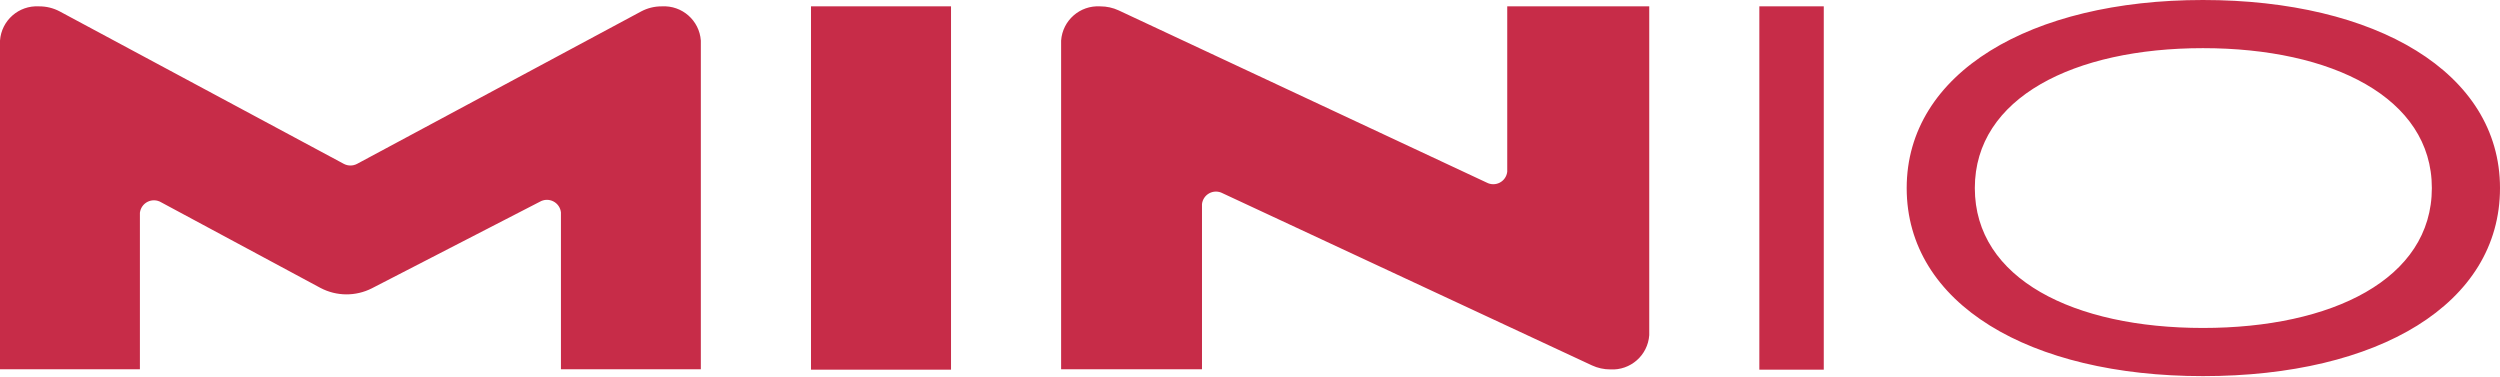
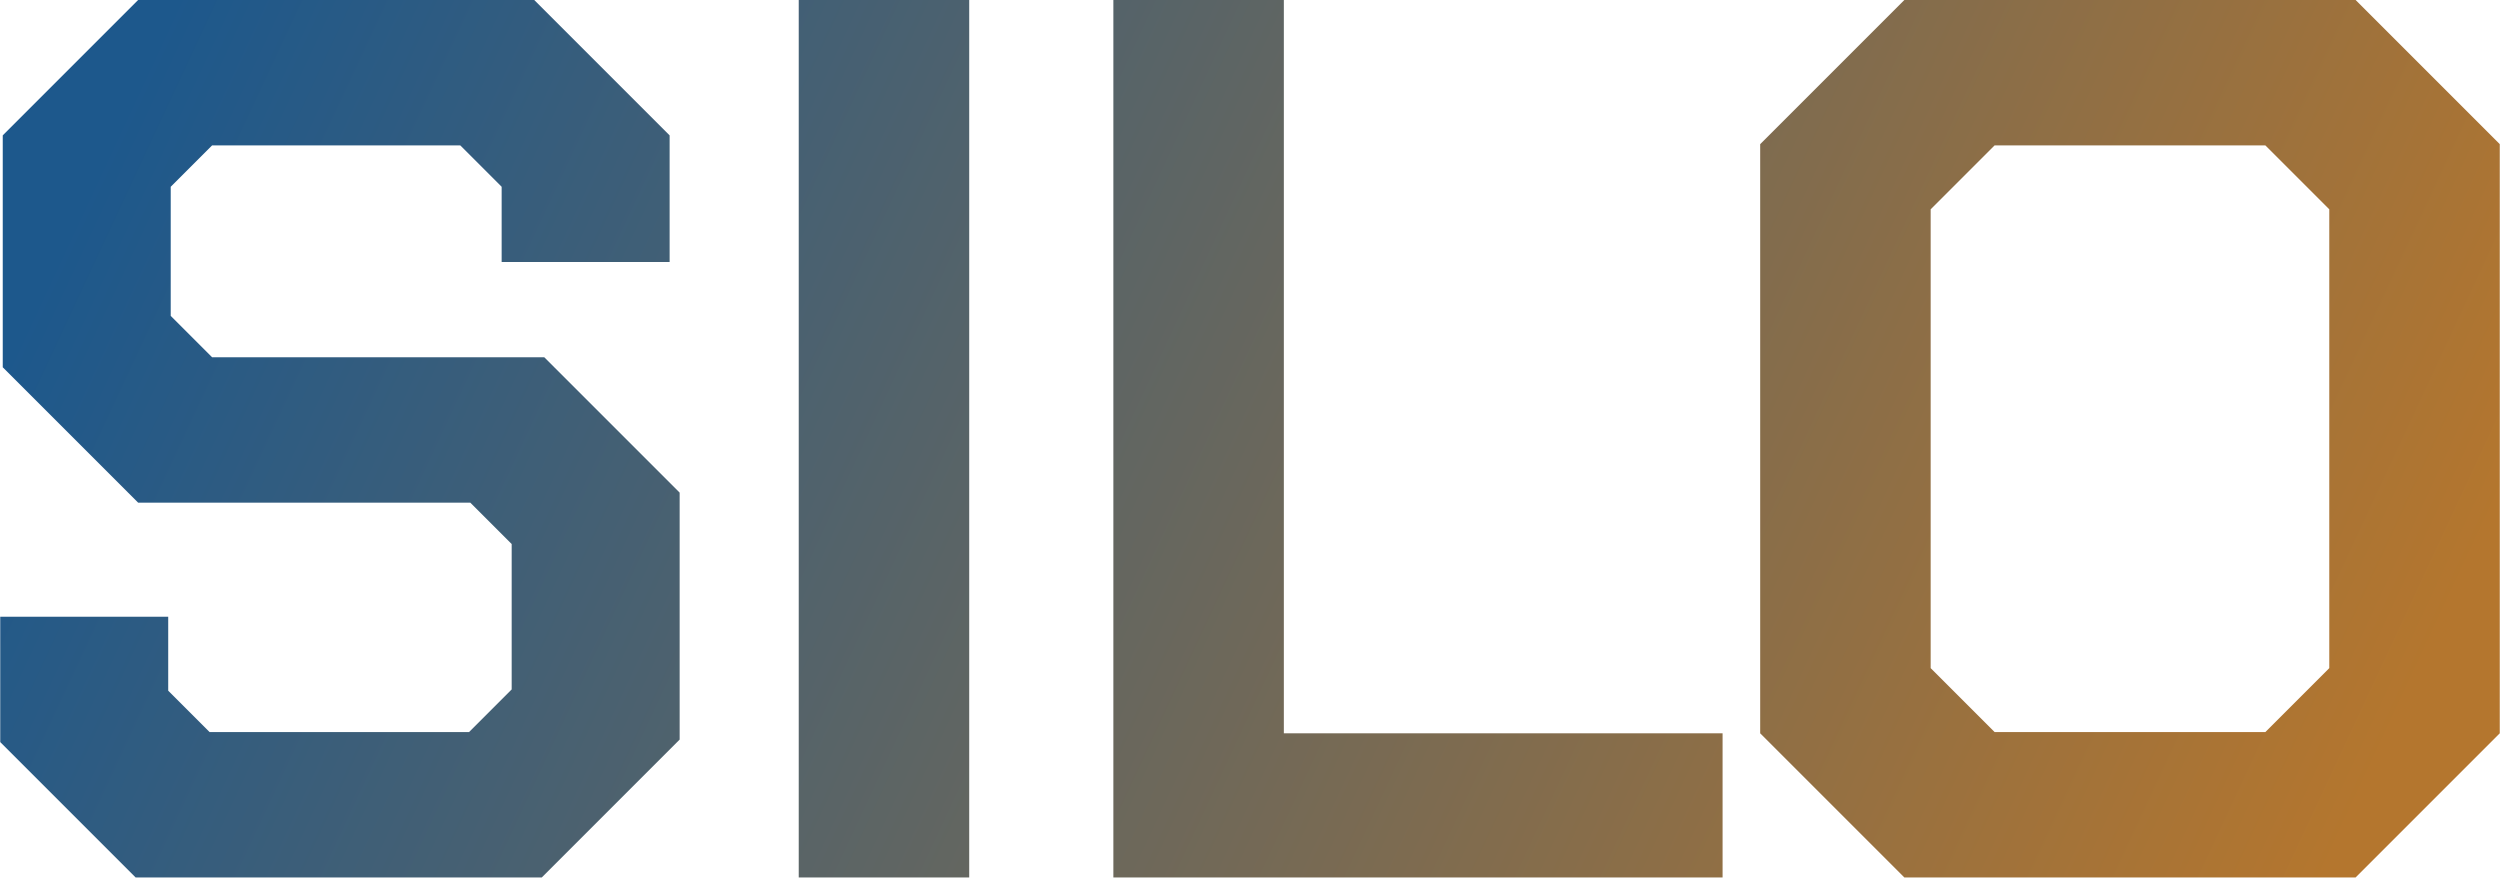
- <svg xmlns="http://www.w3.org/2000/svg" data-name="Layer 1" viewBox="0 0 162.612 24.465">
-   <path d="M52.751.414h9.108v23.63h-9.108zM41.711.74l-18.488 9.92a.919.919 0 0 1-.856 0L3.879.74A2.808 2.808 0 0 0 2.558.414h-.023A2.4 2.4 0 0 0 0 2.641v21.376h9.1V13.842a.918.918 0 0 1 1.385-.682l10.361 5.568a3.634 3.634 0 0 0 3.336.028l10.933-5.634a.917.917 0 0 1 1.371.69v10.205h9.1V2.641A2.4 2.4 0 0 0 43.055.414h-.023a2.808 2.808 0 0 0-1.321.326zm65.564-.326h-9.237v10.755a.913.913 0 0 1-1.338.706L72.762.675a2.824 2.824 0 0 0-1.191-.261h-.016a2.4 2.4 0 0 0-2.535 2.227v21.377h9.163V13.275a.914.914 0 0 1 1.337-.707l24.032 11.2a2.813 2.813 0 0 0 1.188.26 2.4 2.4 0 0 0 2.535-2.227zm7.161 23.63V.414h4.191v23.63zm28.856.421c-11.274 0-19.272-4.7-19.272-12.232C124.02 4.741 132.066 0 143.292 0s19.32 4.7 19.32 12.233-7.902 12.232-19.32 12.232zm0-21.333c-8.383 0-14.84 3.217-14.84 9.1 0 5.926 6.457 9.1 14.84 9.1s14.887-3.174 14.887-9.1c0-5.883-6.504-9.1-14.887-9.1z" fill="#c72c48" />
+ <svg xmlns="http://www.w3.org/2000/svg" width="1624" height="570" viewBox="0 0 1994 700" preserveAspectRatio="xMidYMid meet" role="img" aria-labelledby="title desc">
+   <defs>
+     <linearGradient id="silo-wordmark-color" x1="44" y1="-94.4" x2="1950" y2="794.4" gradientUnits="userSpaceOnUse">
+       <stop offset="0.06" stop-color="#1d588c" />
+       <stop offset="0.94" stop-color="#b4762e" />
+     </linearGradient>
+   </defs>
+   <g fill="url(#silo-wordmark-color)">
+     <path d="M0 592V492H134V551L167 584H374L408 550V434L375 401H110L2 293V108L110 0H426L534 108V209H400V149L367 116H169L136 149V252L169 285H434L542 393V590L432 700H108Z" />
+     <path d="M637 0H773V700H637Z" />
+     <path d="M888 0H1024V585H1374V700H888Z" />
+     <path d="M1404 585V115L1519 0H1879L1994 115V585L1879 700H1519ZM1807 584 1858 533V167L1807 116H1591L1540 167V533L1591 584Z" />
+   </g>
</svg>
